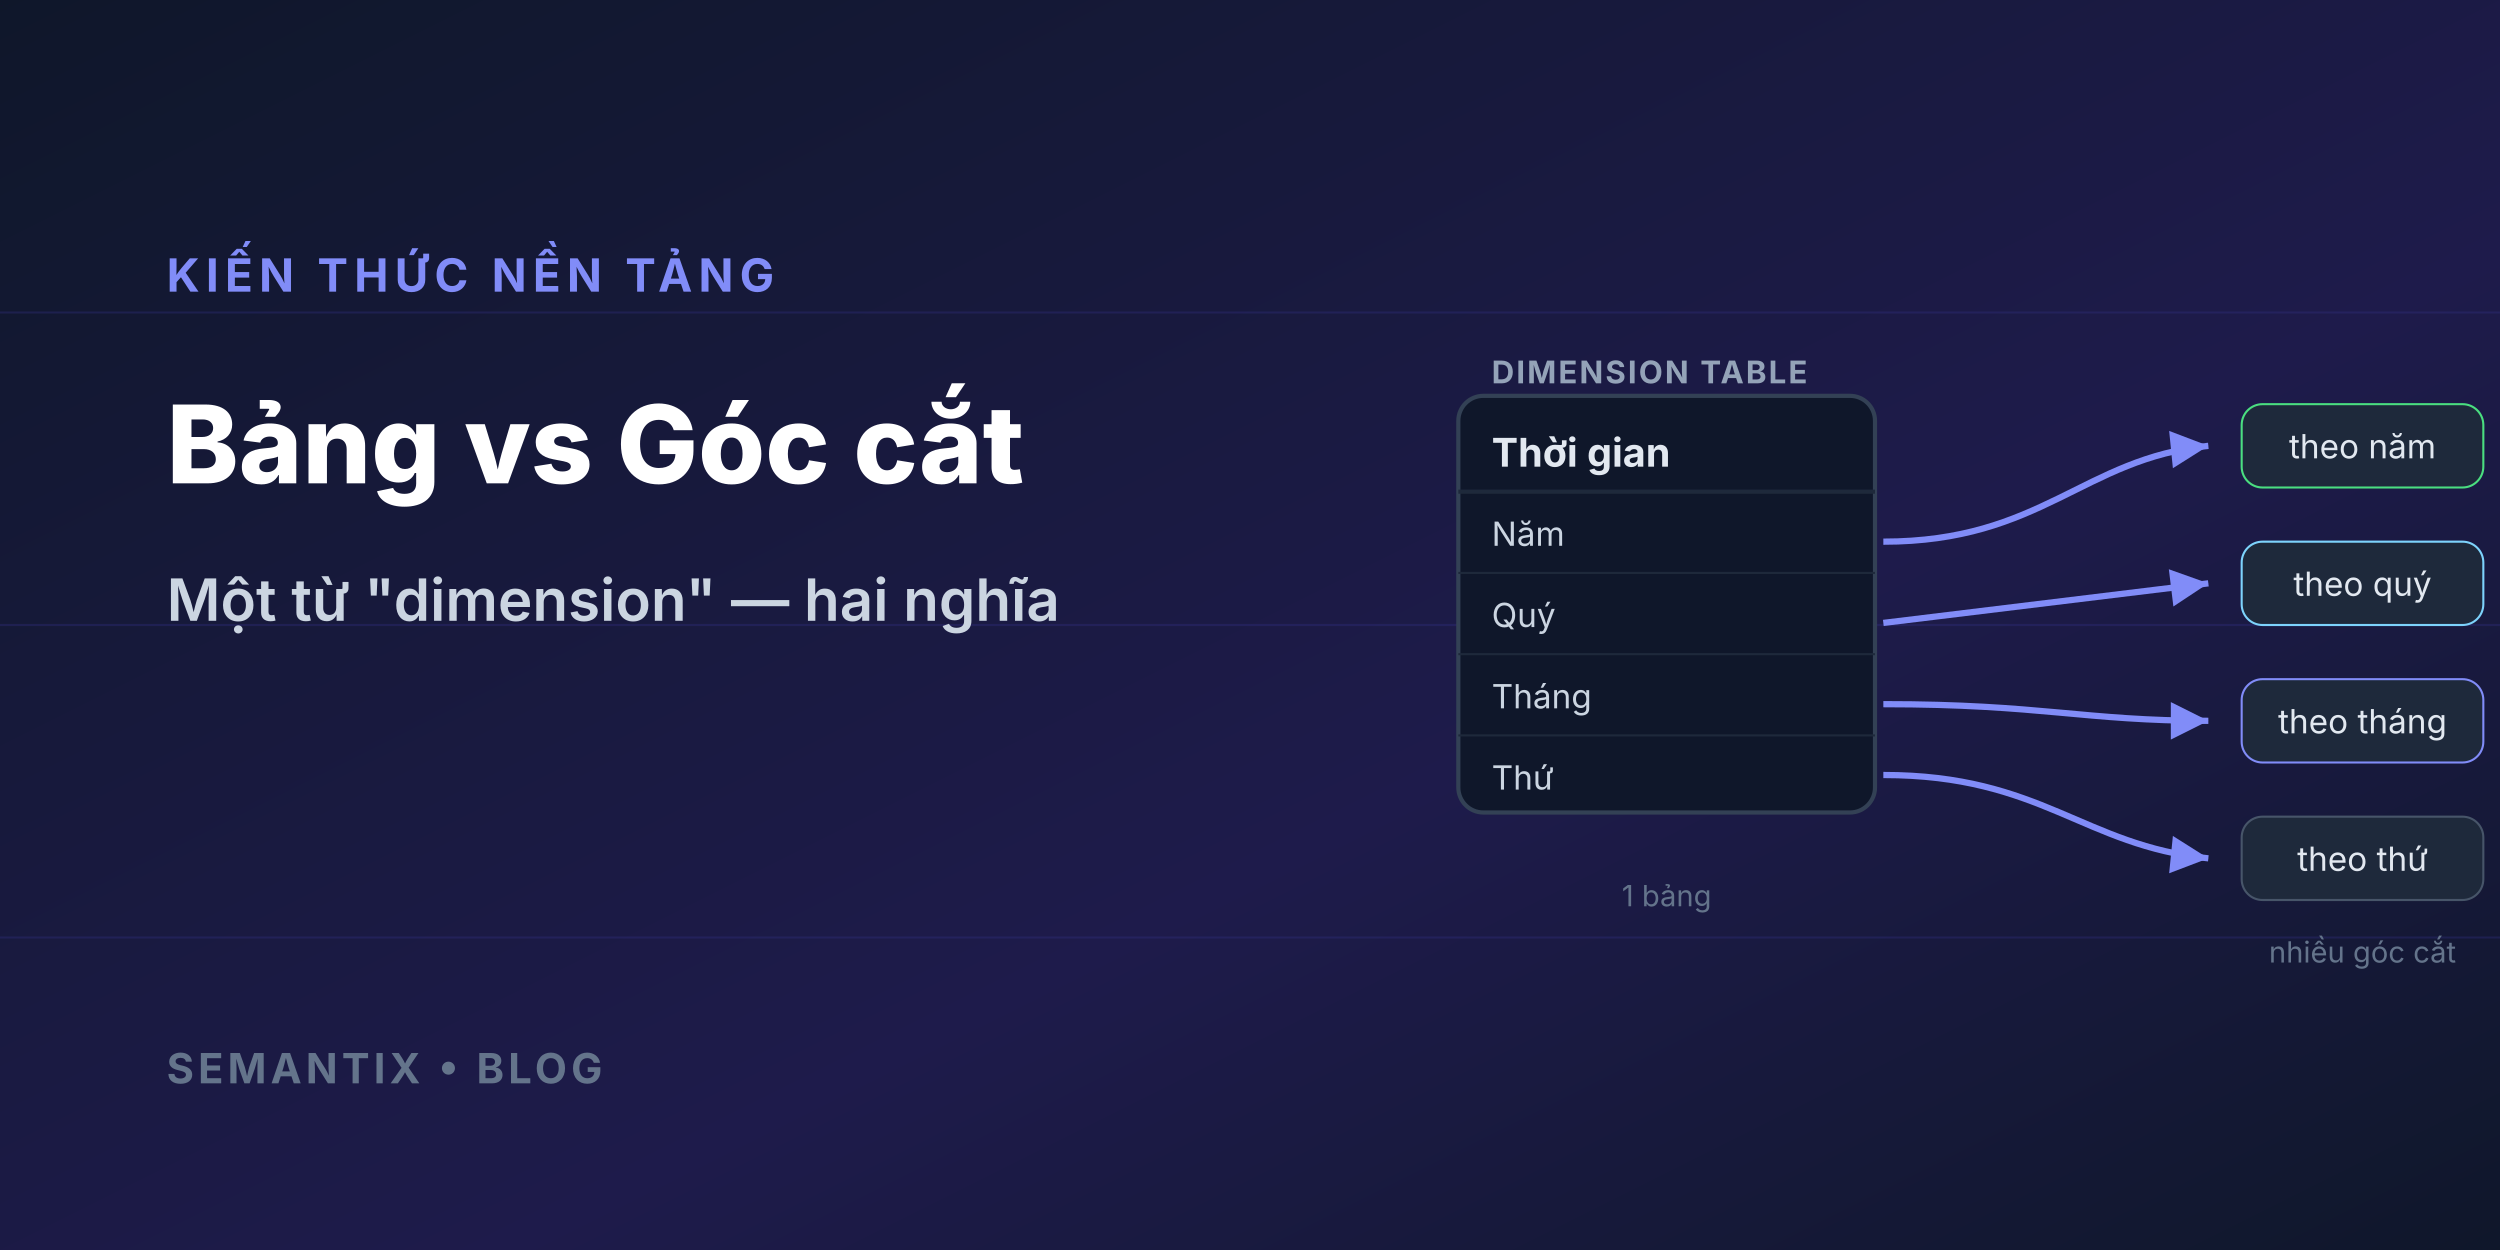
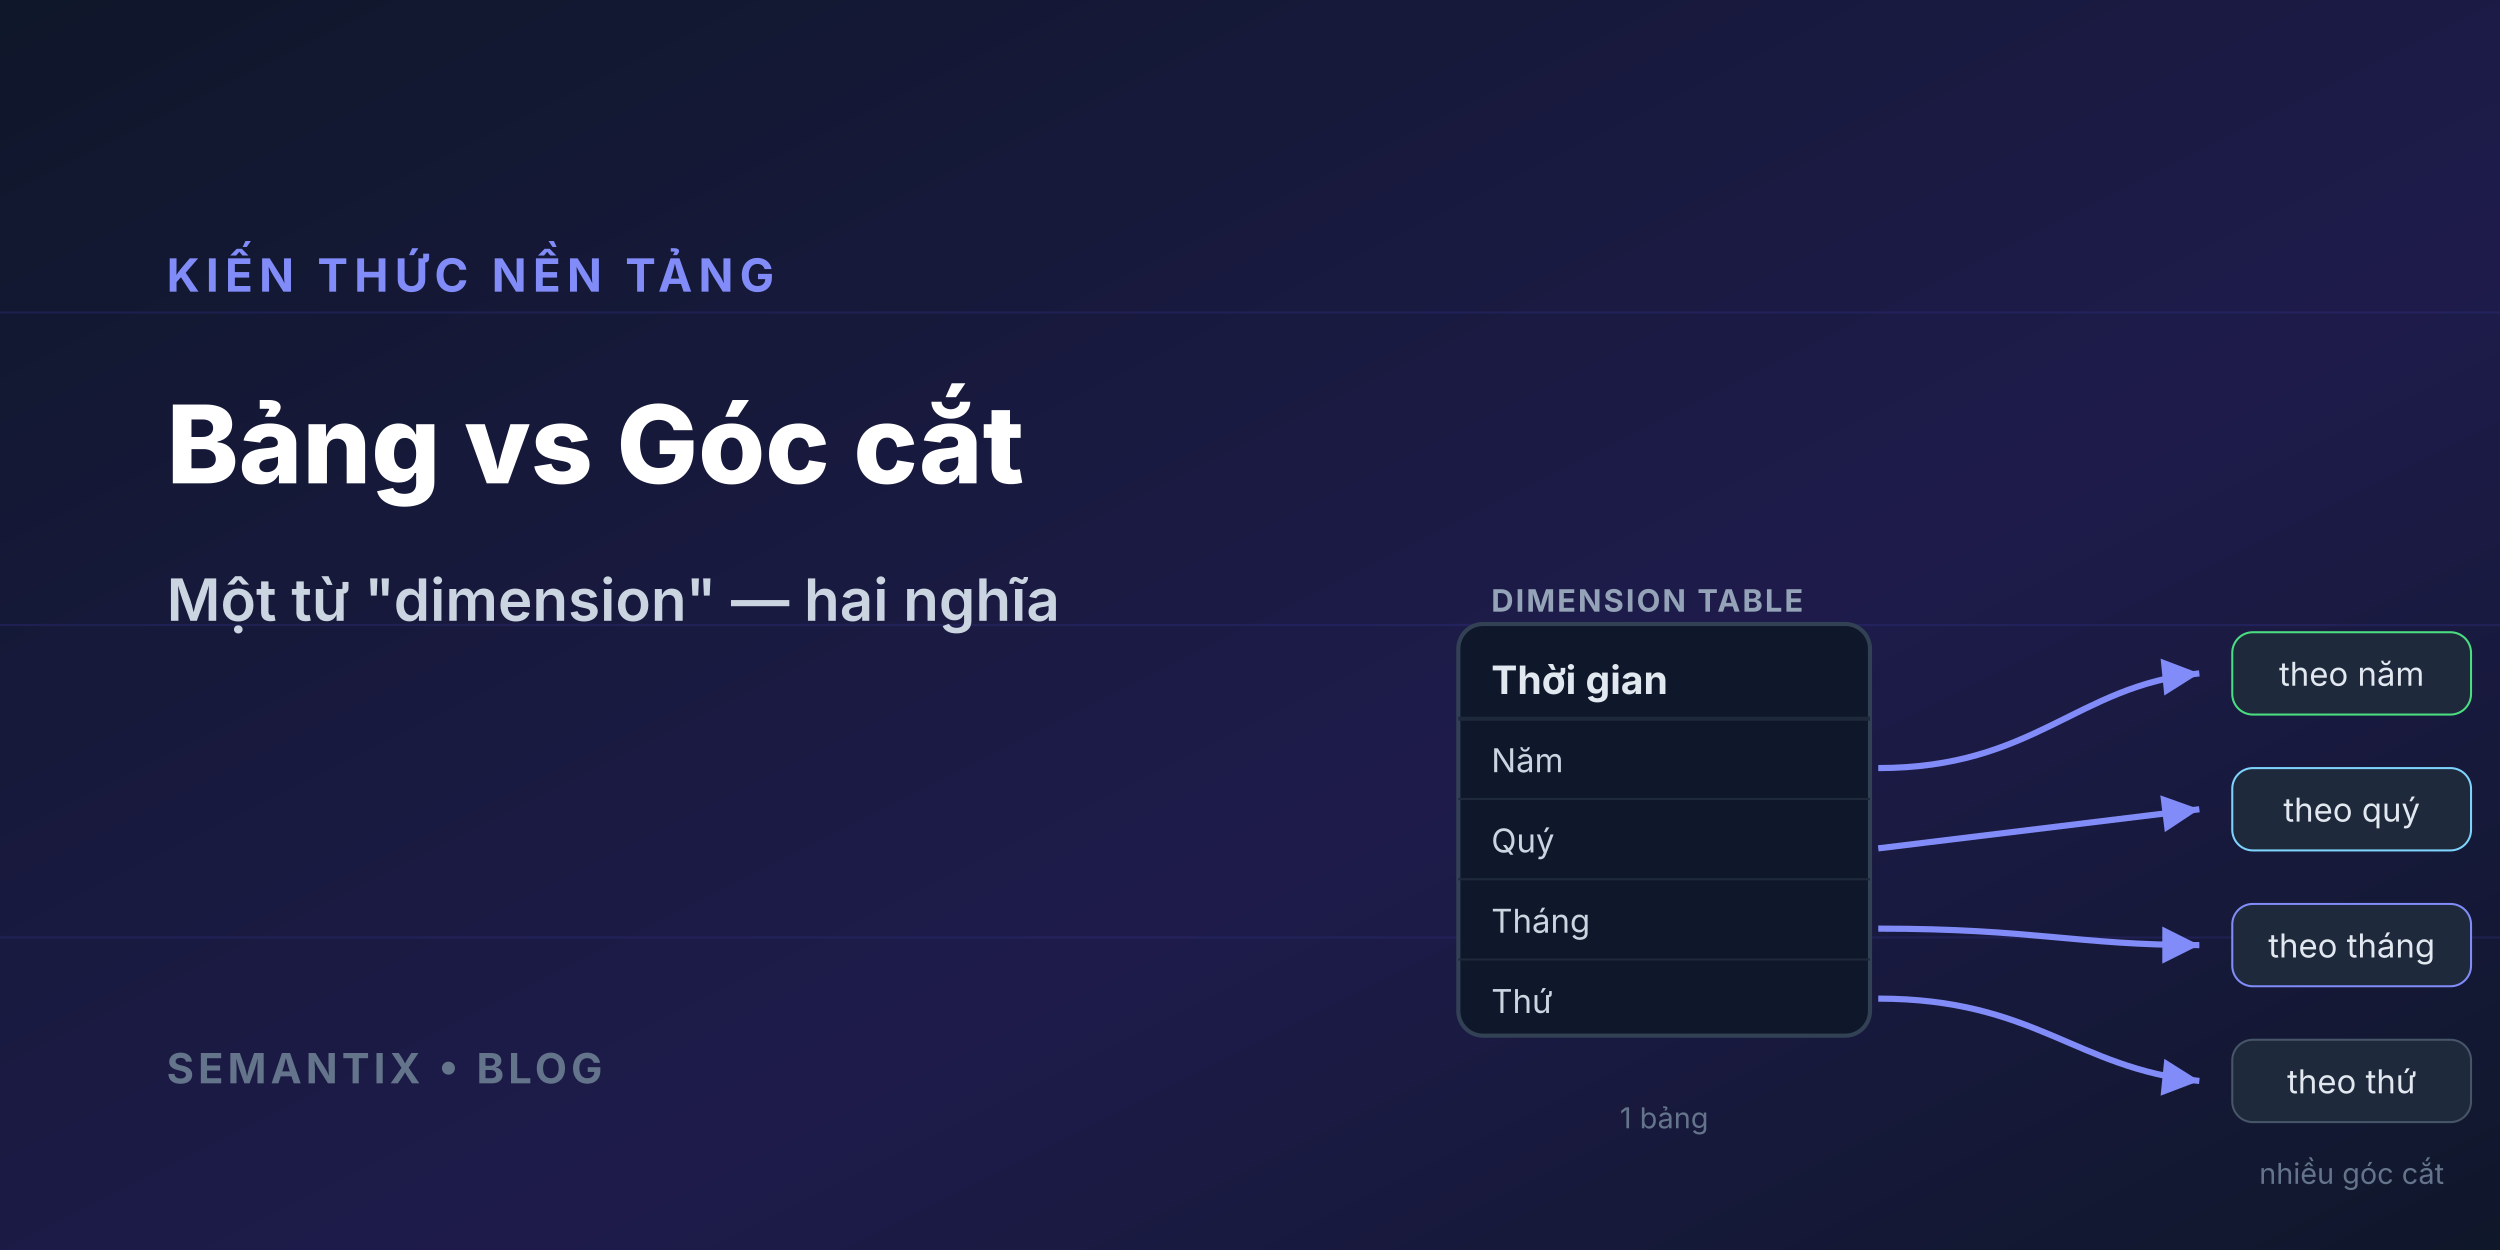
<svg xmlns="http://www.w3.org/2000/svg" viewBox="0 0 1200 600" font-family="Inter, 'Segoe UI', Arial, sans-serif">
  <defs>
    <linearGradient id="bgKt039" x1="0" y1="0" x2="1" y2="1">
      <stop offset="0" stop-color="#0F172A" />
      <stop offset="0.6" stop-color="#1E1B4B" />
      <stop offset="1" stop-color="#0F172A" />
    </linearGradient>
    <marker id="arrKt039" markerWidth="10" markerHeight="10" refX="6" refY="3" orient="auto">
      <path d="M0 0 L6 3 L0 6 Z" fill="#818CF8" />
    </marker>
  </defs>
  <rect width="1200" height="600" fill="url(#bgKt039)" />
  <g stroke="#312E81" stroke-width="1" opacity="0.35">
    <line x1="0" y1="150" x2="1200" y2="150" />
    <line x1="0" y1="300" x2="1200" y2="300" />
    <line x1="0" y1="450" x2="1200" y2="450" />
  </g>
  <text x="80" y="140" fill="#818CF8" font-size="22" font-weight="700" letter-spacing="3">KIẾN THỨC NỀN TẢNG</text>
  <text x="80" y="232" fill="#ffffff" font-size="52" font-weight="800">Bảng vs Góc cắt</text>
  <text x="80" y="298" fill="#CBD5E1" font-size="28" font-weight="600">Một từ "dimension" — hai nghĩa</text>
  <text x="80" y="520" fill="#64748B" font-size="20" font-weight="700" letter-spacing="2">SEMANTIX • BLOG</text>
-   <g transform="translate(700,150)">
+   <g transform="translate(700,260) scale(0.988)">
    <rect x="0" y="40" width="200" height="200" rx="12" fill="#0F172A" stroke="#334155" stroke-width="2" />
    <text x="16" y="34" fill="#94A3B8" font-size="15" font-weight="700" letter-spacing="1">DIMENSION TABLE</text>
    <line x1="0" y1="86" x2="200" y2="86" stroke="#1E293B" stroke-width="2" />
    <line x1="0" y1="125" x2="200" y2="125" stroke="#1E293B" stroke-width="1" />
    <line x1="0" y1="164" x2="200" y2="164" stroke="#1E293B" stroke-width="1" />
    <line x1="0" y1="203" x2="200" y2="203" stroke="#1E293B" stroke-width="1" />
    <text x="16" y="74" fill="#E2E8F0" font-size="19" font-weight="700">Thời gian</text>
    <text x="16" y="112" fill="#CBD5E1" font-size="16">Năm</text>
    <text x="16" y="151" fill="#CBD5E1" font-size="16">Quý</text>
    <text x="16" y="190" fill="#CBD5E1" font-size="16">Tháng</text>
    <text x="16" y="229" fill="#CBD5E1" font-size="16">Thứ</text>
    <path d="M204 110 C280 110 300 70 360 64" stroke="#818CF8" stroke-width="3" fill="none" marker-end="url(#arrKt039)" />
    <path d="M204 149 L360 130" stroke="#818CF8" stroke-width="3" fill="none" marker-end="url(#arrKt039)" />
    <path d="M204 188 C280 188 300 196 360 196" stroke="#818CF8" stroke-width="3" fill="none" marker-end="url(#arrKt039)" />
    <path d="M204 222 C280 222 300 256 360 262" stroke="#818CF8" stroke-width="3" fill="none" marker-end="url(#arrKt039)" />
    <g transform="translate(376,44)">
      <rect x="0" y="0" width="116" height="40" rx="10" fill="#1E293B" stroke="#4ADE80" />
      <text x="58" y="26" fill="#E2E8F0" font-size="16" text-anchor="middle">theo năm</text>
    </g>
    <g transform="translate(376,110)">
      <rect x="0" y="0" width="116" height="40" rx="10" fill="#1E293B" stroke="#7DD3FC" />
      <text x="58" y="26" fill="#E2E8F0" font-size="16" text-anchor="middle">theo quý</text>
    </g>
    <g transform="translate(376,176)">
      <rect x="0" y="0" width="116" height="40" rx="10" fill="#1E293B" stroke="#818CF8" />
      <text x="58" y="26" fill="#E2E8F0" font-size="16" text-anchor="middle">theo tháng</text>
    </g>
    <g transform="translate(376,242)">
      <rect x="0" y="0" width="116" height="40" rx="10" fill="#1E293B" stroke="#475569" />
      <text x="58" y="26" fill="#E2E8F0" font-size="16" text-anchor="middle">theo thứ</text>
    </g>
    <text x="100" y="285" fill="#64748B" font-size="14" text-anchor="middle">1 bảng</text>
    <text x="434" y="312" fill="#64748B" font-size="14" text-anchor="middle">nhiều góc cắt</text>
  </g>
</svg>
